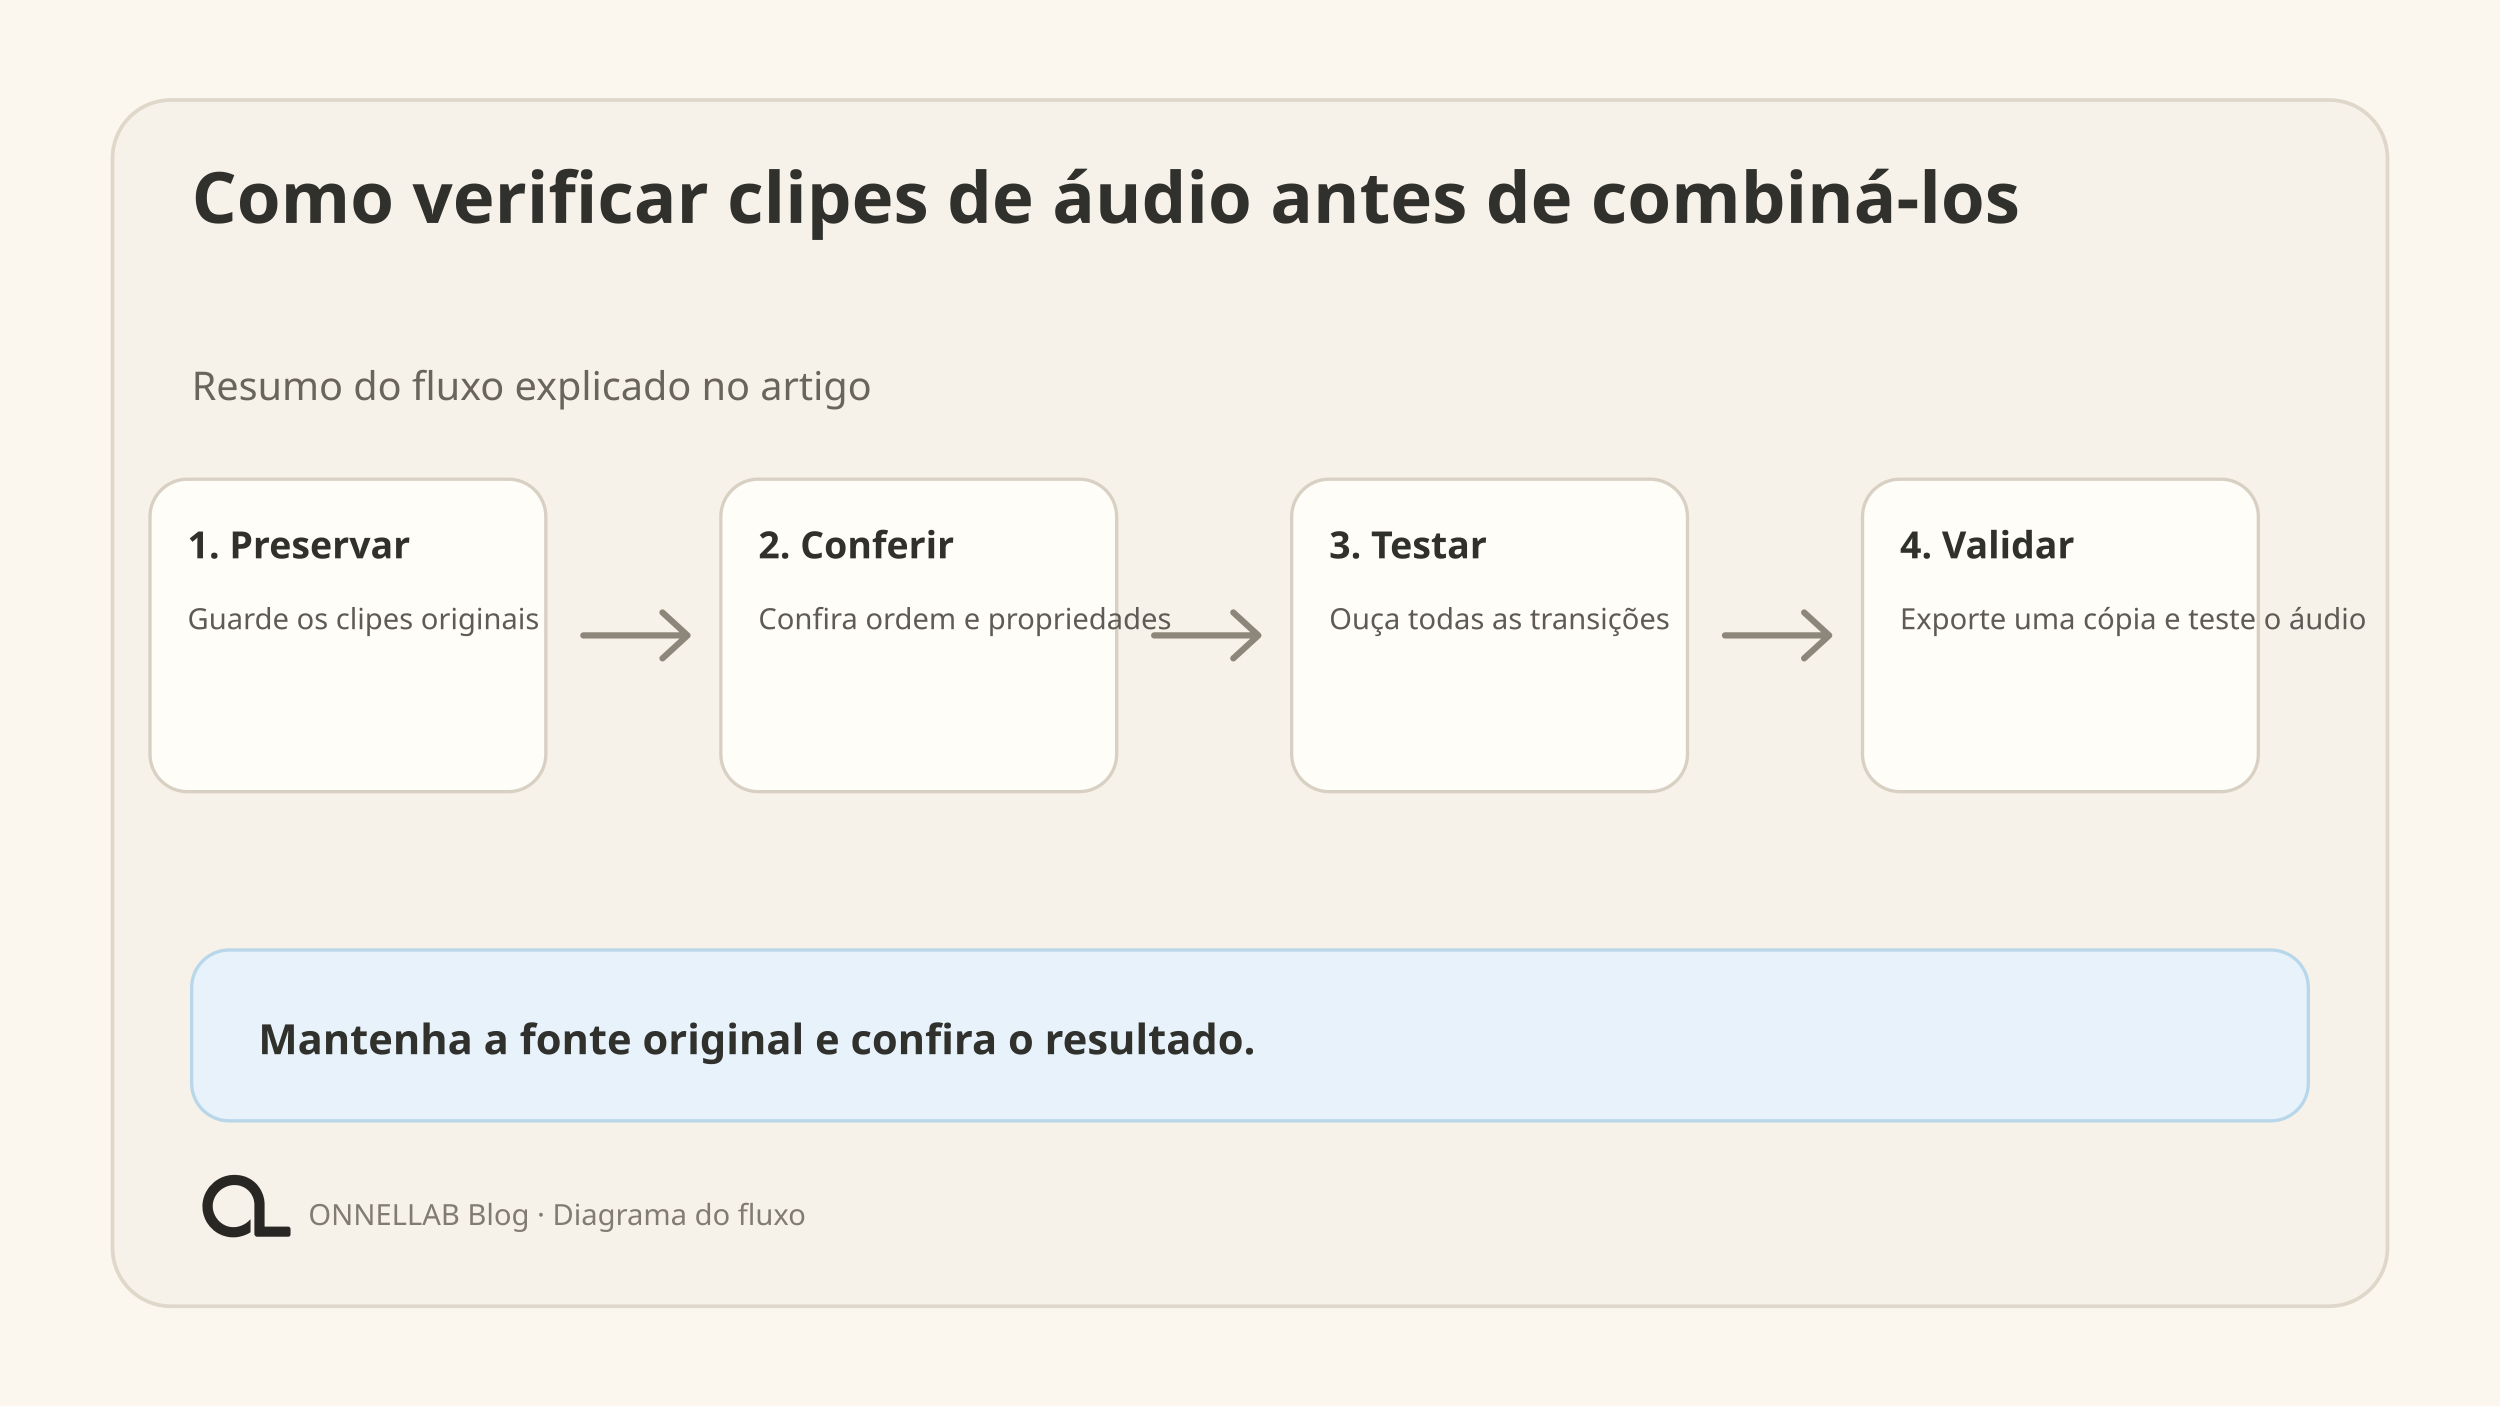
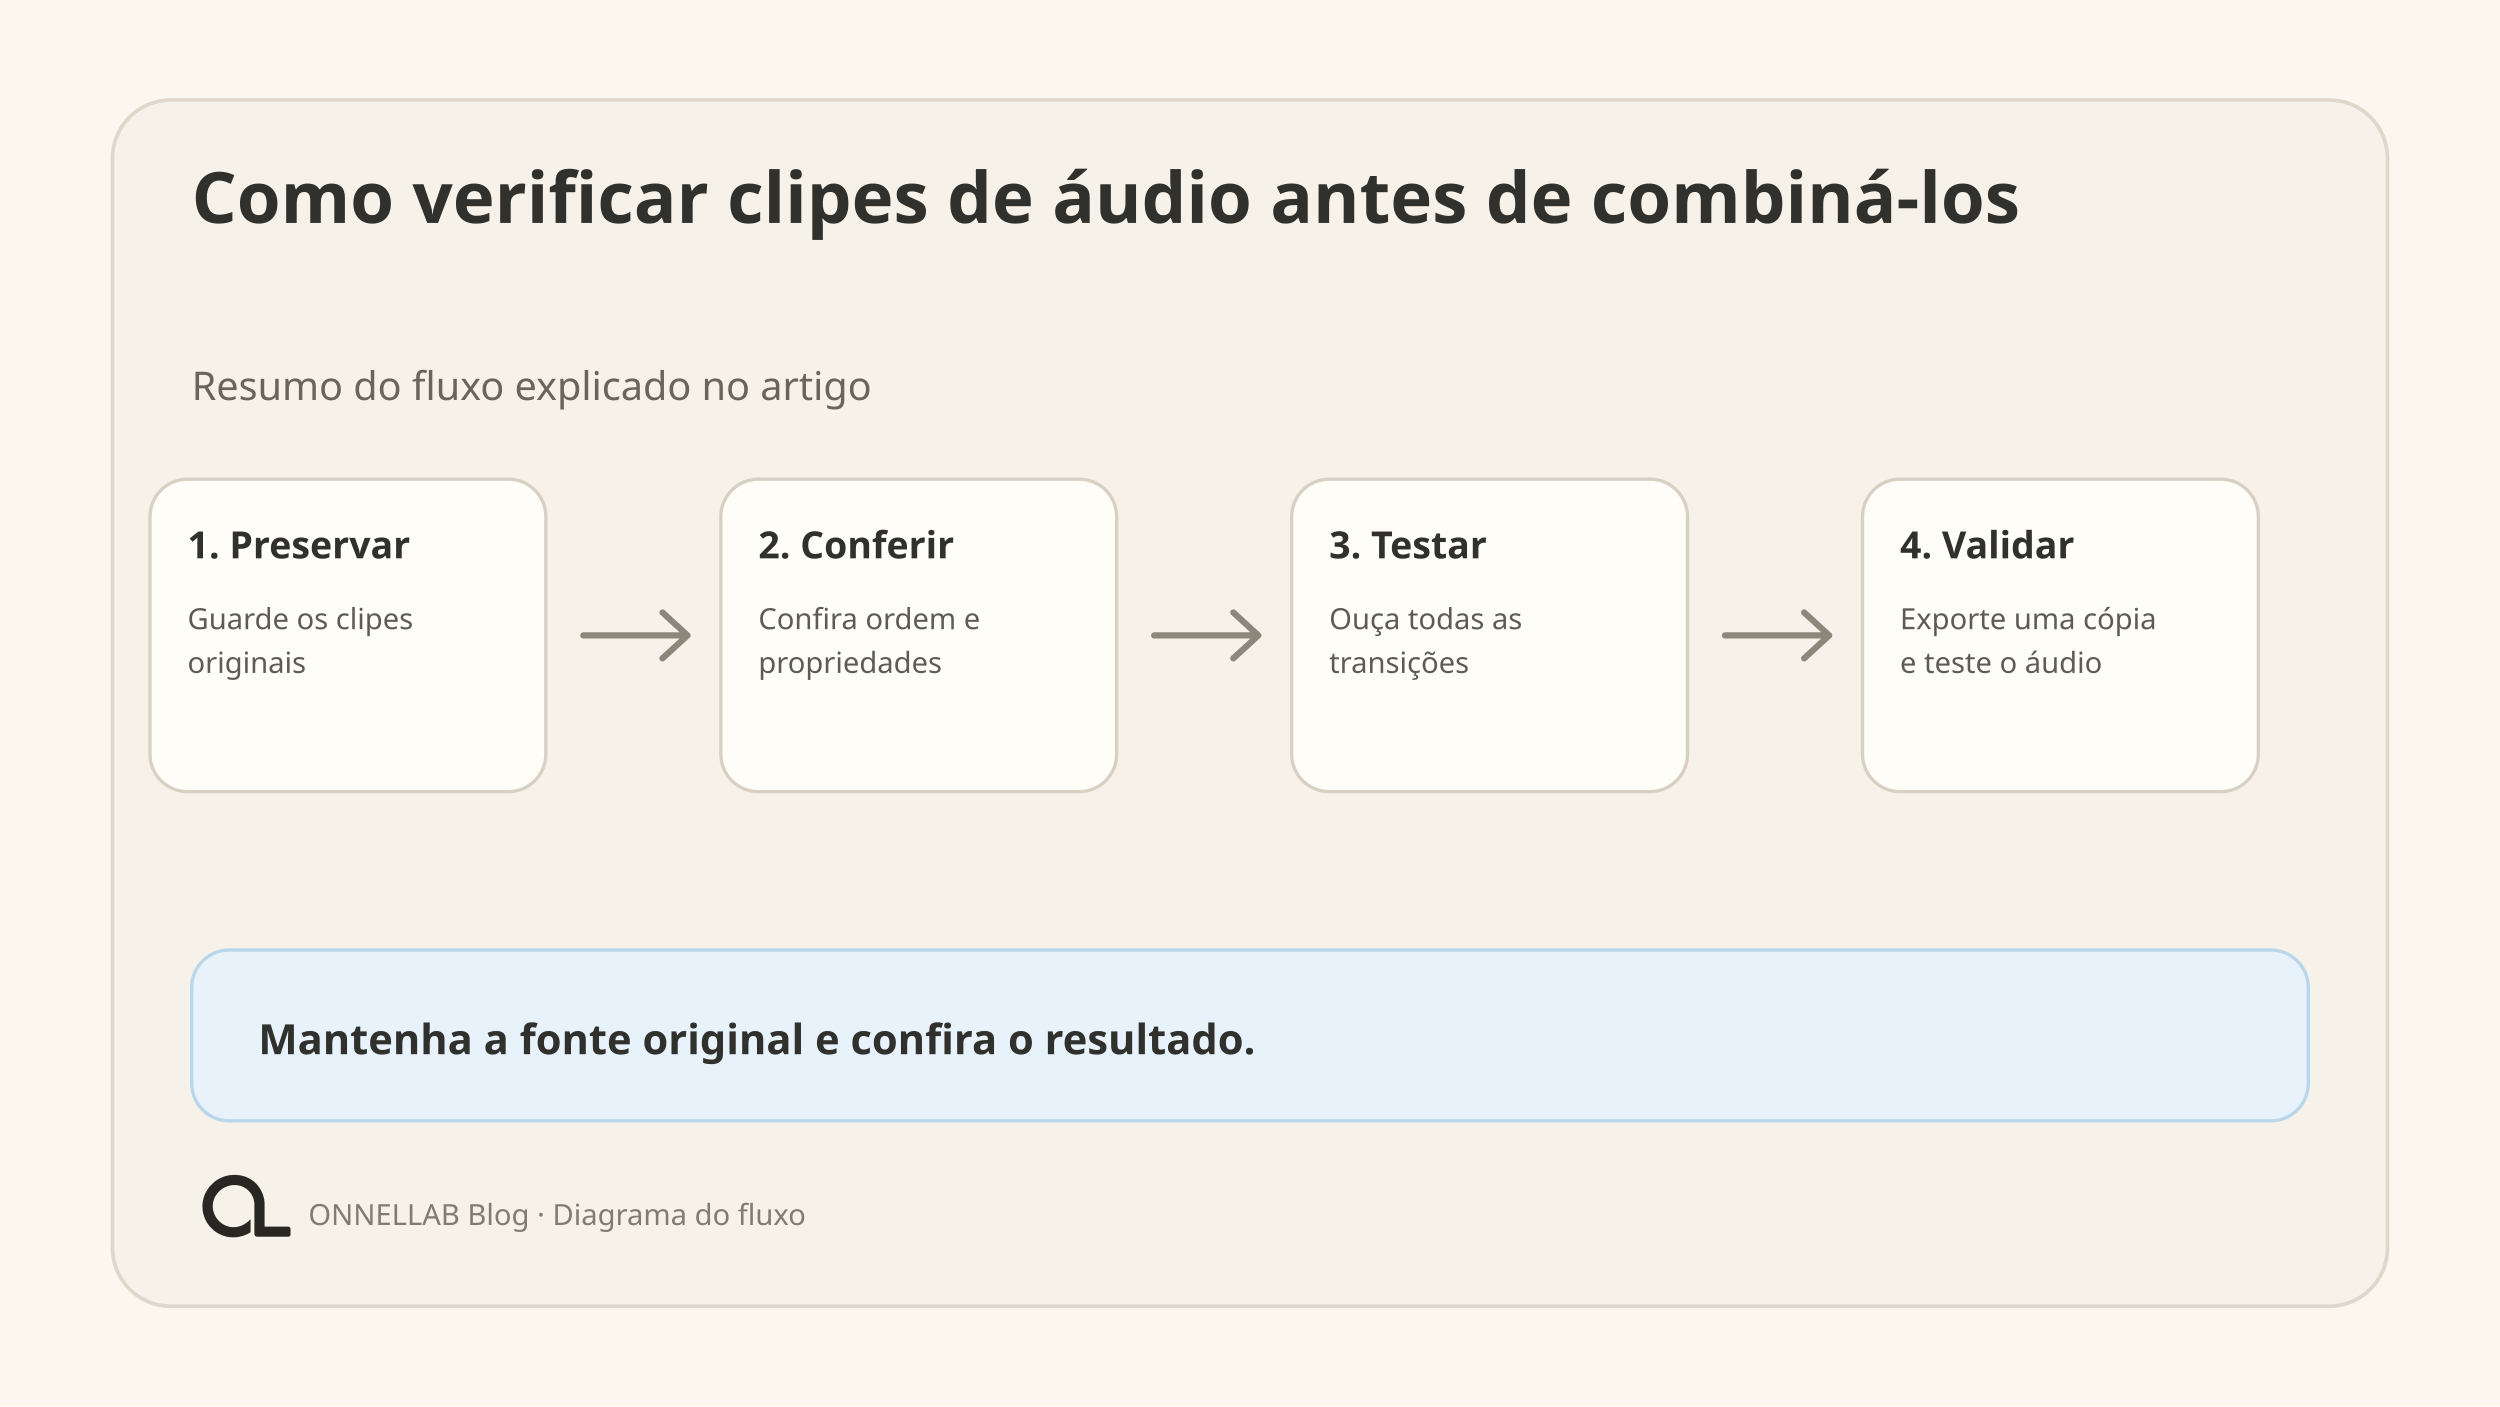
<svg xmlns="http://www.w3.org/2000/svg" xml:lang="pt-BR" width="1200" height="675" viewBox="0 0 1200 675" role="img" aria-labelledby="title desc" font-family="Noto Sans, Noto Sans, DejaVu Sans, sans-serif">
  <rect width="1200" height="675" fill="#fbf7ef" />
  <rect x="54" y="48" width="1092" height="579" rx="28" fill="#f7f2e9" stroke="#ded7ca" stroke-width="1.8" />
  <text fill="#30302c" font-size="34" font-weight="680">
    <tspan x="92" y="107">Como verificar clipes de áudio antes de combiná-los</tspan>
  </text>
  <text fill="#69645c" font-size="19" font-weight="400">
    <tspan x="92" y="192">Resumo do fluxo explicado no artigo</tspan>
  </text>
  <g transform="translate(72 230)">
    <rect width="190" height="150" rx="18" fill="#fffdf8" stroke="#d8d0c3" stroke-width="1.6" />
    <text fill="#30302c" font-size="18" font-weight="650">
      <tspan x="18" y="38">1. Preservar</tspan>
    </text>
    <text fill="#5f5b54" font-size="14" font-weight="400">
-       <tspan x="18" y="72">Guarde os clipes originais</tspan>
+       <tspan x="18" y="72">Guarde os clipes </tspan>
+       <tspan x="18" y="93">originais</tspan>
    </text>
  </g>
  <g transform="translate(346 230)">
    <rect width="190" height="150" rx="18" fill="#fffdf8" stroke="#d8d0c3" stroke-width="1.6" />
    <text fill="#30302c" font-size="18" font-weight="650">
      <tspan x="18" y="38">2. Conferir</tspan>
    </text>
    <text fill="#5f5b54" font-size="14" font-weight="400">
-       <tspan x="18" y="72">Confira ordem e propriedades</tspan>
+       <tspan x="18" y="72">Confira ordem e </tspan>
+       <tspan x="18" y="93">propriedades</tspan>
    </text>
  </g>
  <g transform="translate(620 230)">
    <rect width="190" height="150" rx="18" fill="#fffdf8" stroke="#d8d0c3" stroke-width="1.6" />
    <text fill="#30302c" font-size="18" font-weight="650">
      <tspan x="18" y="38">3. Testar</tspan>
    </text>
    <text fill="#5f5b54" font-size="14" font-weight="400">
-       <tspan x="18" y="72">Ouça todas as transições</tspan>
+       <tspan x="18" y="72">Ouça todas as </tspan>
+       <tspan x="18" y="93">transições</tspan>
    </text>
  </g>
  <g transform="translate(894 230)">
    <rect width="190" height="150" rx="18" fill="#fffdf8" stroke="#d8d0c3" stroke-width="1.6" />
    <text fill="#30302c" font-size="18" font-weight="650">
      <tspan x="18" y="38">4. Validar</tspan>
    </text>
    <text fill="#5f5b54" font-size="14" font-weight="400">
-       <tspan x="18" y="72">Exporte uma cópia e teste o áudio</tspan>
+       <tspan x="18" y="72">Exporte uma cópia </tspan>
+       <tspan x="18" y="93">e teste o áudio</tspan>
    </text>
  </g>
  <path d="M280 305H328m-10-11 12 11-12 11" fill="none" stroke="#8c867b" stroke-width="3" stroke-linecap="round" stroke-linejoin="round" />
  <path d="M554 305H602m-10-11 12 11-12 11" fill="none" stroke="#8c867b" stroke-width="3" stroke-linecap="round" stroke-linejoin="round" />
  <path d="M828 305H876m-10-11 12 11-12 11" fill="none" stroke="#8c867b" stroke-width="3" stroke-linecap="round" stroke-linejoin="round" />
  <rect x="92" y="456" width="1016" height="82" rx="18" fill="#e7f2fb" stroke="#b9d7ea" stroke-width="1.6" />
  <text fill="#30302c" font-size="20" font-weight="650">
    <tspan x="124" y="506">Mantenha a fonte original e confira o resultado.</tspan>
  </text>
  <svg x="85" y="548" width="64" height="64" viewBox="0 0 1254 1254">
    <path fill="#282723" d="M 271 475 L 259 501 L 250 527 L 243 556 L 239 584 L 238 611 L 239 612 L 240 642 L 244 667 L 251 694 L 260 719 L 272 745 L 281 761 L 306 796 L 343 833 L 364 849 L 388 864 L 427 882 L 468 894 L 500 899 L 541 900 L 542 899 L 556 899 L 583 895 L 622 885 L 653 873 L 677 861 L 691 852 L 691 729 L 668 751 L 649 766 L 628 779 L 599 792 L 575 799 L 552 803 L 520 804 L 519 803 L 509 803 L 496 801 L 475 796 L 456 789 L 431 776 L 403 755 L 386 738 L 366 711 L 354 689 L 344 663 L 338 639 L 336 625 L 336 612 L 335 611 L 336 587 L 339 569 L 343 553 L 351 531 L 363 508 L 380 484 L 400 463 L 413 452 L 430 440 L 456 426 L 480 417 L 505 411 L 519 409 L 531 409 L 532 408 L 549 408 L 550 409 L 561 409 L 575 411 L 596 416 L 620 425 L 648 441 L 669 458 L 688 479 L 701 498 L 715 527 L 722 549 L 727 582 L 727 872 L 730 880 L 738 889 L 746 893 L 751 894 L 1048 894 L 1058 890 L 1065 882 L 1067 877 L 1067 817 L 1062 807 L 1054 801 L 1047 799 L 824 799 L 823 798 L 823 574 L 822 573 L 820 547 L 812 513 L 803 487 L 790 459 L 779 440 L 759 412 L 744 395 L 727 379 L 708 364 L 683 348 L 652 333 L 626 324 L 591 316 L 568 314 L 567 313 L 552 313 L 551 312 L 550 313 L 549 312 L 514 313 L 513 314 L 504 314 L 484 317 L 454 324 L 423 335 L 394 349 L 364 368 L 346 382 L 307 421 L 293 439 Z" />
  </svg>
  <text fill="#817c73" font-size="14" font-weight="400">
    <tspan x="148" y="588">ONNELLAB Blog · Diagrama do fluxo</tspan>
  </text>
</svg>
